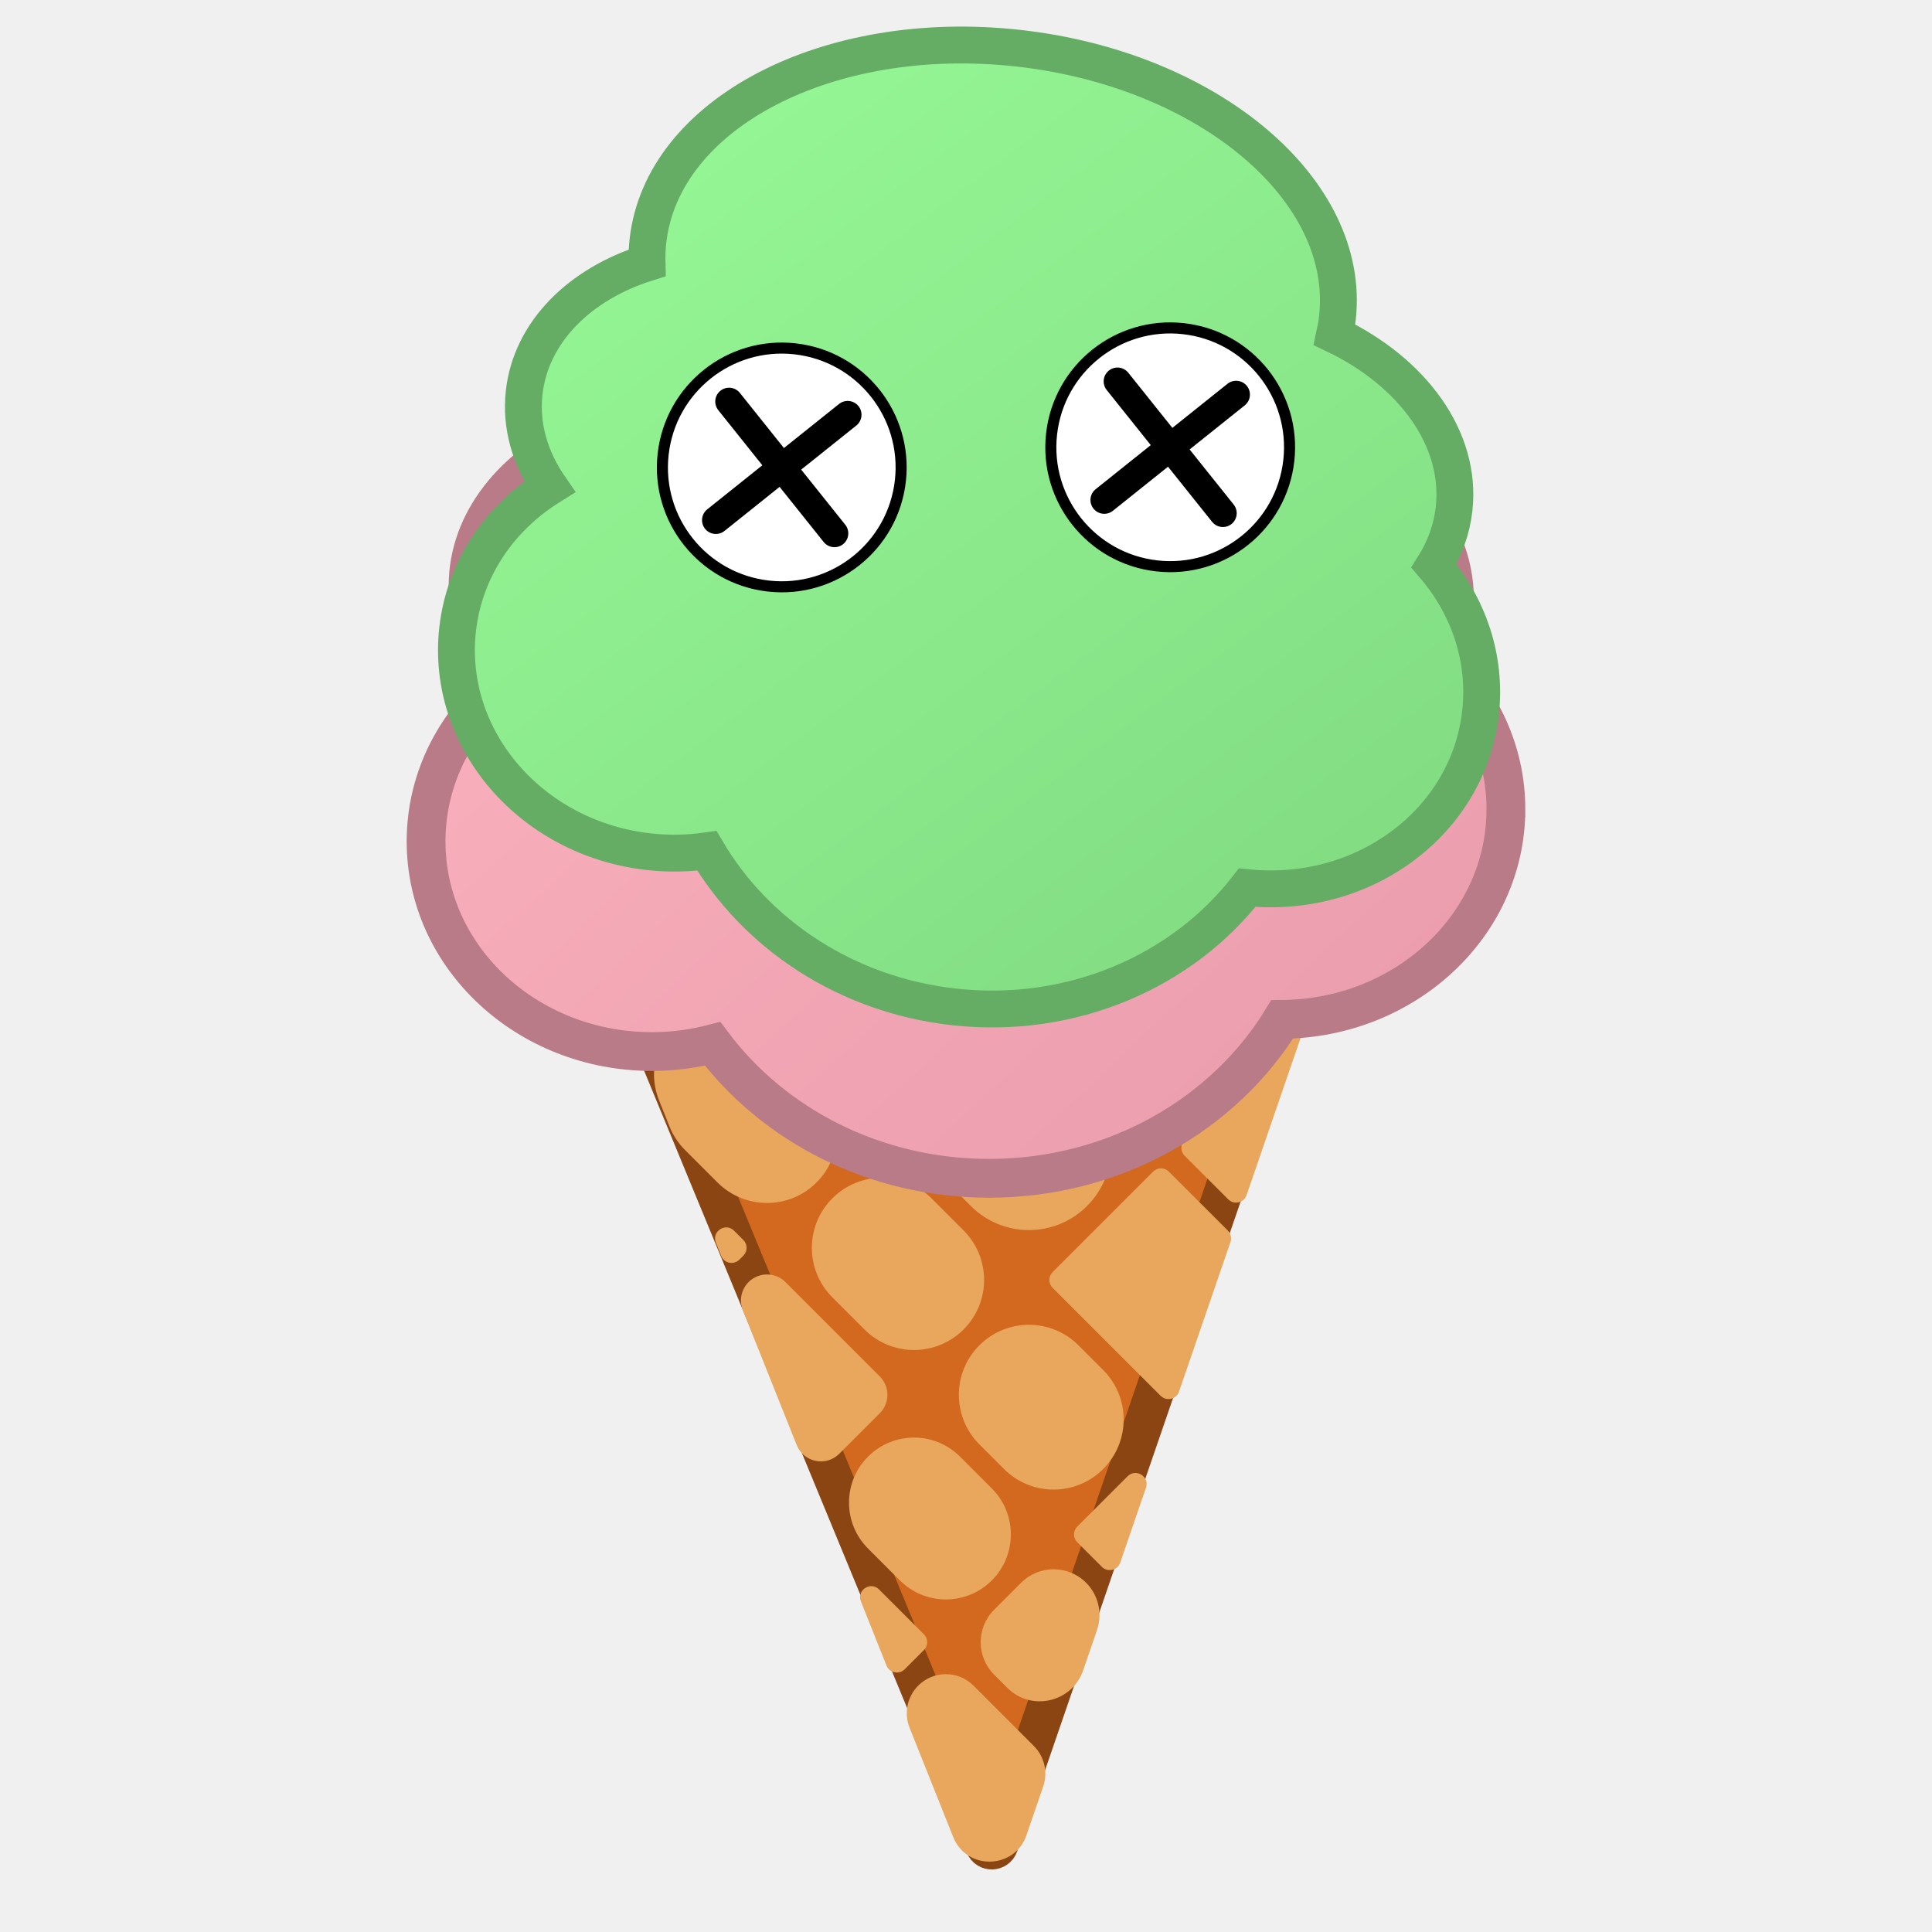
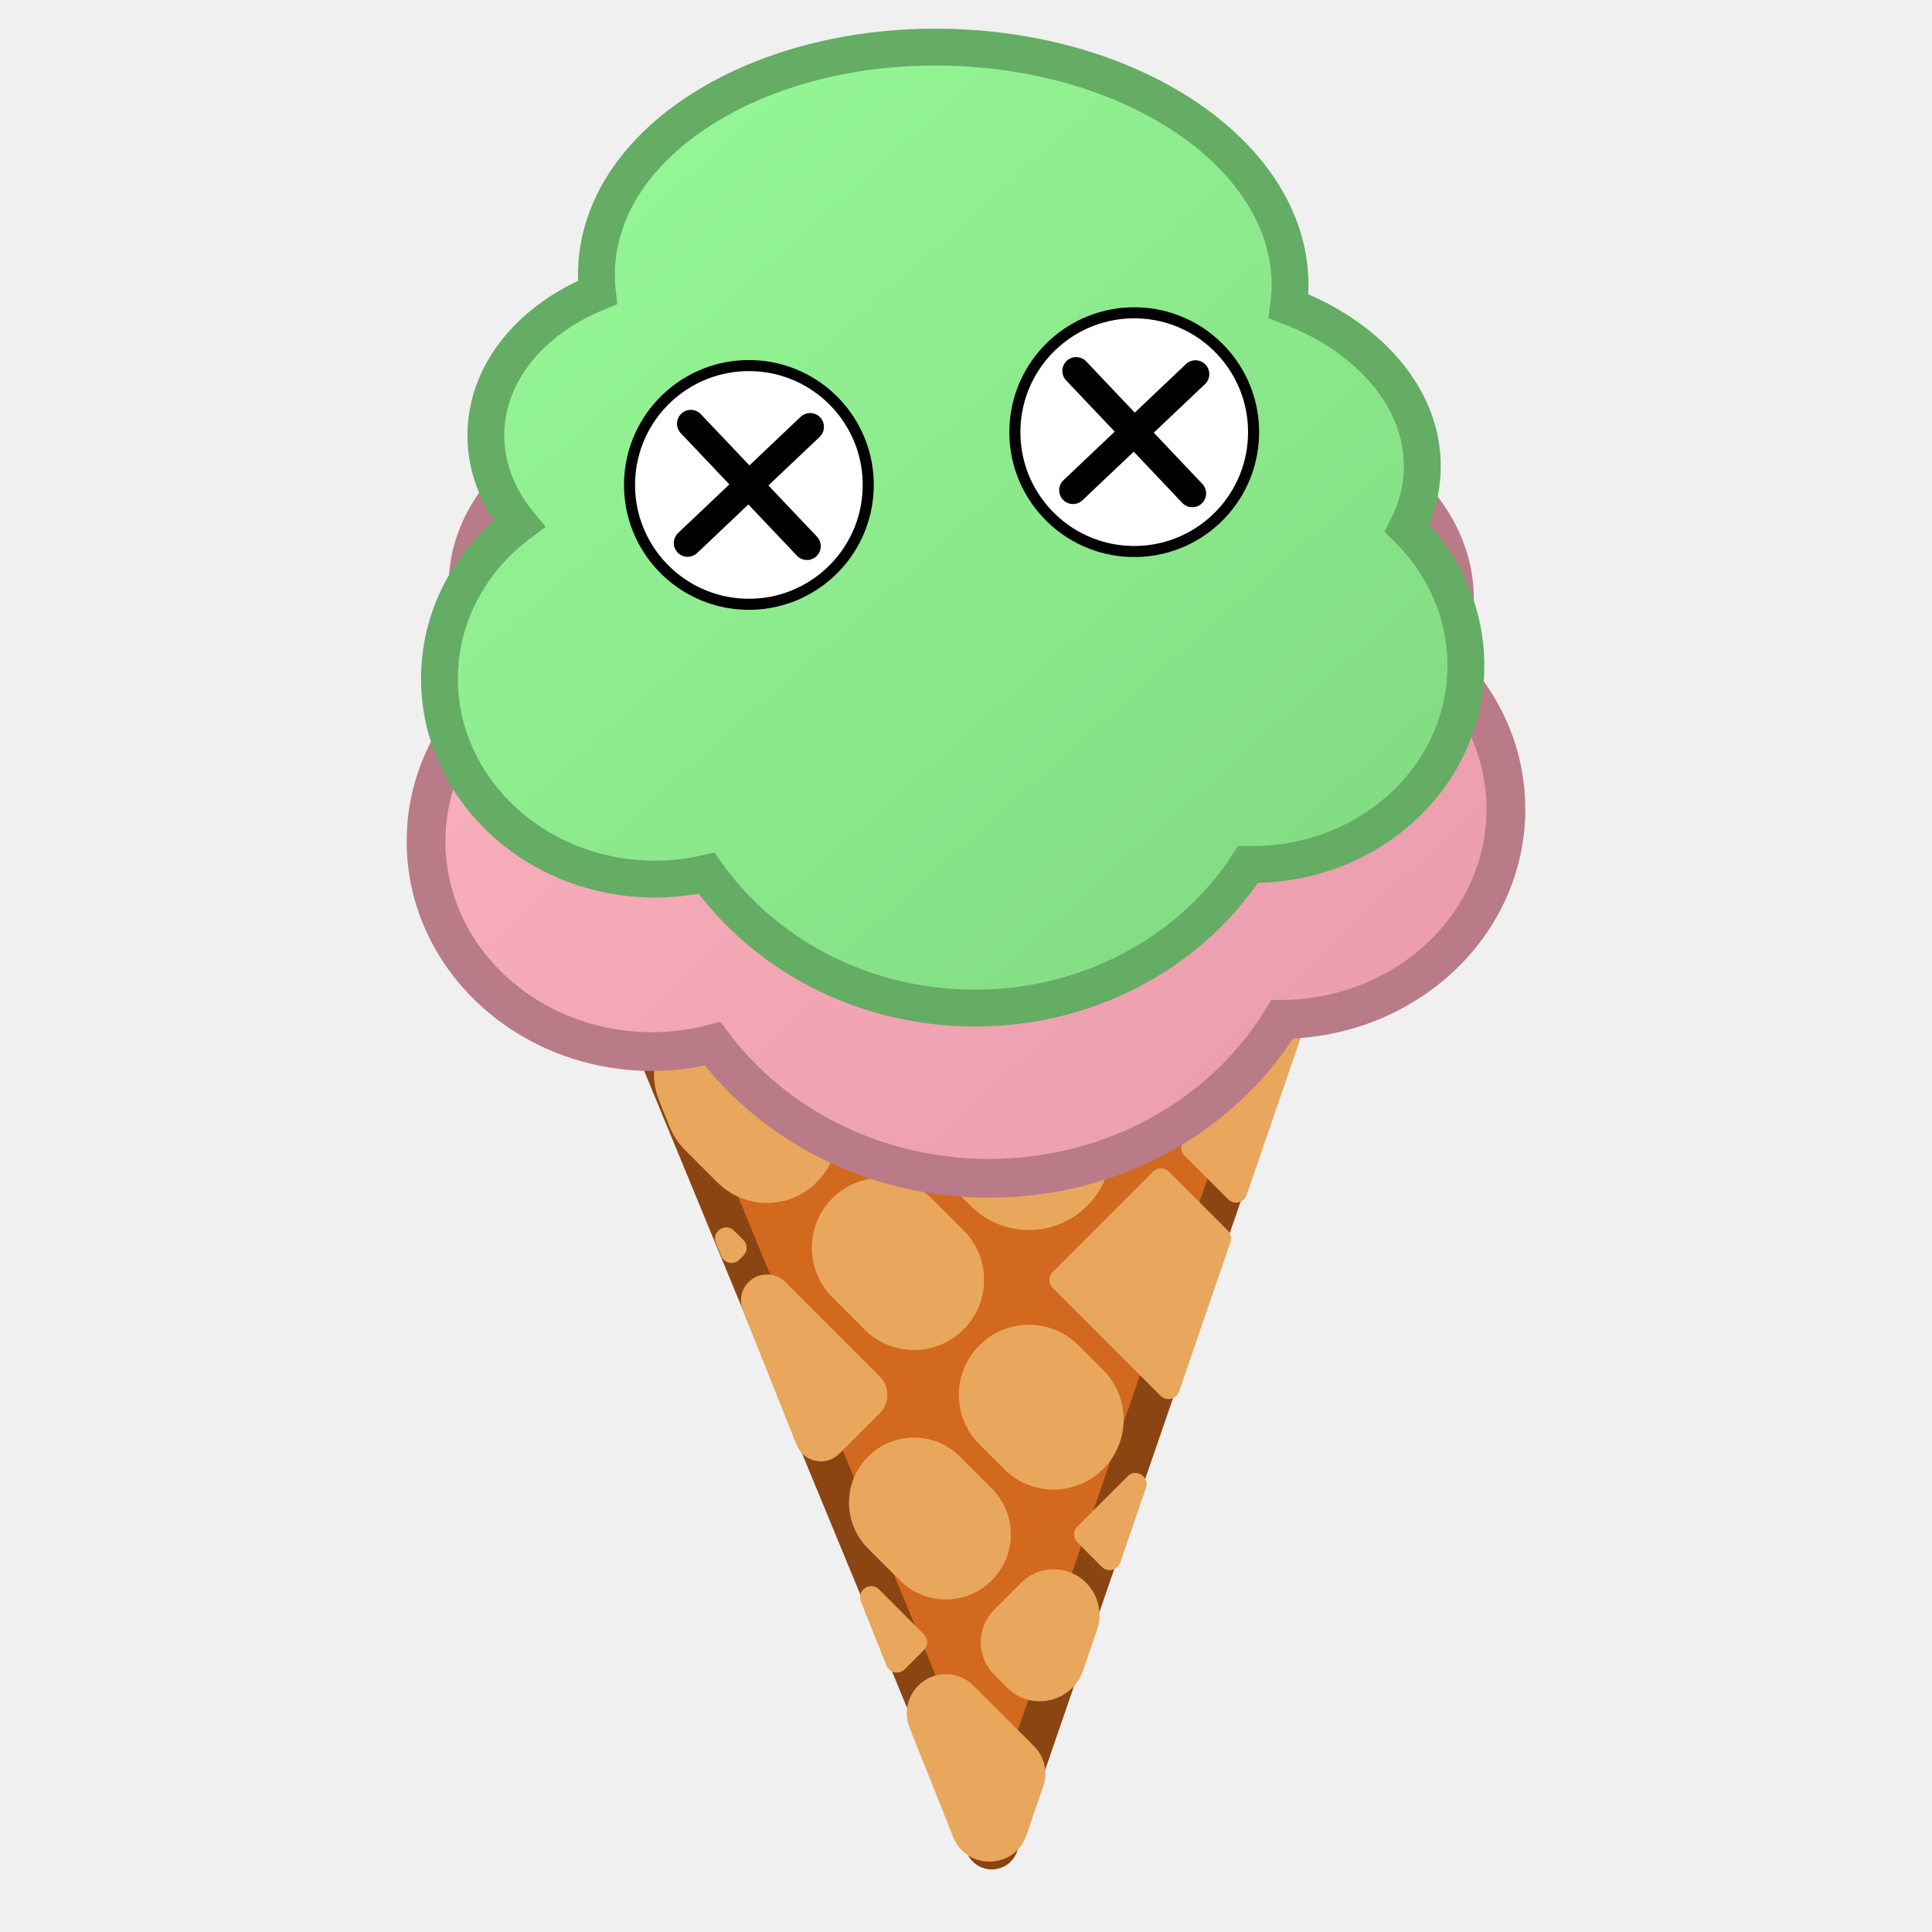
<svg xmlns="http://www.w3.org/2000/svg" viewBox="0 0 1024 1024" width="100%" height="100%">
  <defs>
    <linearGradient id="scoop-gradient-color-2-0" x1="0%" y1="0%" x2="100%" y2="100%">
      <stop offset="0%" style="stop-color:#FFB6C1;stop-opacity:1" />
      <stop offset="100%" style="stop-color:#E89AAB;stop-opacity:1" />
    </linearGradient>
    <linearGradient id="scoop-gradient-color-2-1" x1="0%" y1="0%" x2="100%" y2="100%">
      <stop offset="0%" style="stop-color:#98FB98;stop-opacity:1" />
      <stop offset="100%" style="stop-color:#7FD87F;stop-opacity:1" />
    </linearGradient>
  </defs>
  <g transform="translate(215.5554, 100.3) scale(1.027983)">
    <g transform="translate(0, -21)">
      <g id="Cone">
        <path id="Cone_Bottom" data-name="Cone Bottom" d="M108.22,414.88l189.84,460.03c1.36,3.3,6.09,3.16,7.25-.22l159.34-463.34c.87-2.53-1.03-5.16-3.7-5.13l-349.18,3.32c-2.74.03-4.59,2.82-3.55,5.35Z" style="fill: rgb(210, 105, 30); stroke: rgb(139, 69, 19); stroke-linejoin: round; stroke-width: 20px;" />
        <g id="Waffle_Cross-Hatch" data-name="Waffle Cross-Hatch">
          <path d="M261.93,482.48h0c15.03-15.03,4.46-40.72-16.79-40.83h0c-21.37-.11-32.14,25.72-17.03,40.83h0c9.34,9.34,24.48,9.34,33.82,0Z" style="fill: rgb(232, 167, 92);" />
          <path d="M384.85,527.49l-51.82,51.82c-2.24,2.24-2.24,5.86,0,8.1l55.71,55.71c2.24,2.24,5.86,2.24,8.1,0h0c.62-.62,1.08-1.36,1.37-2.19l26.52-77.11c.71-2.07.18-4.36-1.37-5.91l-30.41-30.41c-2.24-2.24-5.86-2.24-8.1,0Z" style="fill: rgb(232, 167, 92);" />
          <rect x="274.59" y="463.59" width="84.73" height="95.66" rx="42.36" ry="42.36" transform="translate(-268.79 373.91) rotate(-45)" style="fill: rgb(232, 167, 92);" />
          <rect x="291.06" y="603.84" width="72.24" height="90.24" rx="36.12" ry="36.12" transform="translate(-363.06 421.43) rotate(-45)" style="fill: rgb(232, 167, 92);" />
          <path d="M371.7,684.58l-25.94,25.94c-2.24,2.24-2.24,5.86,0,8.1l12.67,12.67c2.99,2.99,8.09,1.82,9.46-2.19l13.28-38.61c1.97-5.74-5.17-10.2-9.46-5.91Z" style="fill: rgb(232, 167, 92);" />
          <path d="M159.42,564.14l2.73,6.83c1.52,3.82,6.46,4.83,9.37,1.93l2.05-2.05c2.24-2.24,2.24-5.86,0-8.1l-4.78-4.78c-4.4-4.4-11.67.39-9.37,6.17Z" style="fill: rgb(232, 167, 92);" />
          <path d="M243.92,633.11l-48.65-48.65c-5.24-5.24-13.74-5.24-18.99,0h0c-3.8,3.8-4.97,9.49-2.98,14.47l27.77,69.54c3.58,8.95,15.14,11.33,21.96,4.51l20.89-20.89c5.24-5.24,5.24-13.74,0-18.99Z" style="fill: rgb(232, 167, 92);" />
          <path d="M211.32,533.1h0c14.11-14.11,14.11-36.98,0-51.08l-34.94-34.94c-.72-.72-.72-1.89,0-2.62h0c1.16-1.16.34-3.15-1.3-3.16l-11.23-.06c-25.62-.13-43.23,25.72-33.73,49.51l5.37,13.45c1.82,4.55,4.54,8.68,8,12.15l16.74,16.74c14.11,14.11,36.98,14.11,51.08,0Z" style="fill: rgb(232, 167, 92);" />
          <path d="M263.74,792.53h0c-5.69,5.69-7.45,14.23-4.46,21.71l22.5,56.36c6.92,17.34,31.68,16.74,37.75-.92l8.66-25.2c2.5-7.28.64-15.35-4.8-20.79l-31.17-31.17c-7.87-7.87-20.62-7.87-28.48,0Z" style="fill: rgb(232, 167, 92);" />
          <path d="M392.94,503.07l40.81-40.81c2.24-2.24,5.86-2.24,8.1,0l.06.06c2.24,2.24,2.24,5.86,0,8.1l-40.81,40.81c-2.24,2.24-2.24,5.86,0,8.1l22.48,22.48c2.99,2.99,8.09,1.82,9.46-2.19l30.71-89.32c1.27-3.71-1.47-7.57-5.39-7.59l-120.63-.6c-5.11-.03-7.69,6.16-4.08,9.77l51.18,51.18c2.24,2.24,5.86,2.24,8.1,0Z" style="fill: rgb(232, 167, 92);" />
          <rect x="217.18" y="527.25" width="72.24" height="95.66" rx="36.12" ry="36.12" transform="translate(-332.45 347.55) rotate(-45)" style="fill: rgb(232, 167, 92);" />
          <path d="M350.28,739.46h0c-9.24-9.24-24.22-9.24-33.46,0l-13.94,13.94c-9.24,9.24-9.24,24.22,0,33.46l6.81,6.81c12.37,12.37,33.42,7.5,39.1-9.04l7.13-20.75c2.94-8.55.75-18.03-5.64-24.42Z" style="fill: rgb(232, 167, 92);" />
          <path d="M234.18,749.12l13.2,33.06c1.52,3.82,6.46,4.83,9.37,1.93l9.93-9.93c2.24-2.24,2.24-5.86,0-8.1l-23.13-23.13c-4.4-4.4-11.67.39-9.37,6.17Z" style="fill: rgb(232, 167, 92);" />
          <rect x="236.26" y="661.25" width="67.04" height="90.24" rx="33.52" ry="33.52" transform="translate(-420.46 397.65) rotate(-45)" style="fill: rgb(232, 167, 92);" />
        </g>
        <ellipse id="Cone_Top" data-name="Cone Top" cx="288.37" cy="404.38" rx="182.34" ry="67.01" style="fill: rgb(210, 105, 30); stroke: rgb(139, 69, 19); stroke-miterlimit: 10; stroke-width: 20px;" />
      </g>
    </g>
    <g transform="translate(288, 229) rotate(0) scale(1) translate(-288, -250)">
      <path id="Scoop_Outline" data-name="Scoop Outline" d="M566.75,340.67c0-29.85-12.97-56.87-33.96-76.47,4.8-9.98,7.44-20.71,7.44-31.9,0-38.29-30.62-71.33-74.92-86.77.33-3.07.51-6.17.51-9.3,0-69.72-84.29-126.24-188.26-126.24s-188.26,56.52-188.26,126.24c0,4,.29,7.95.83,11.86-34.94,15.4-58.48,44.25-58.48,77.34,0,18.21,7.15,35.15,19.39,49.26-25.1,19.88-41.05,49.47-41.05,82.54,0,59.85,52.15,108.37,116.49,108.37,10.83,0,21.3-1.4,31.26-3.98,31.42,41.91,83.55,69.34,142.55,69.34,64.73,0,121.2-33,151.11-81.94,63.8-.57,115.34-48.85,115.34-108.34Z" style="fill: url(&quot;#scoop-gradient-color-2-0&quot;); stroke: rgb(185, 123, 136); stroke-miterlimit: 10; stroke-width: 20px;" />
    </g>
-     <g transform="translate(300.0169, 155) rotate(6.358221) scale(0.95) translate(-288, -250)">
+     <g transform="translate(283.6594, 155) rotate(1.530711) scale(0.95) translate(-288, -250)">
      <path id="Scoop_Outline" data-name="Scoop Outline" d="M566.75,340.67c0-29.85-12.97-56.87-33.96-76.47,4.8-9.98,7.44-20.71,7.44-31.9,0-38.29-30.62-71.33-74.92-86.77.33-3.07.51-6.17.51-9.3,0-69.72-84.29-126.24-188.26-126.24s-188.26,56.52-188.26,126.24c0,4,.29,7.95.83,11.86-34.94,15.4-58.48,44.25-58.48,77.34,0,18.21,7.15,35.15,19.39,49.26-25.1,19.88-41.05,49.47-41.05,82.54,0,59.85,52.15,108.37,116.49,108.37,10.83,0,21.3-1.4,31.26-3.98,31.42,41.91,83.55,69.34,142.55,69.34,64.73,0,121.2-33,151.11-81.94,63.8-.57,115.34-48.85,115.34-108.34Z" style="fill: url(&quot;#scoop-gradient-color-2-1&quot;); stroke: rgb(101, 172, 101); stroke-miterlimit: 10; stroke-width: 20px;" />
      <g id="Right_Eye" data-name="Right Eye">
        <circle id="Left_Eye_Outline" data-name="Left Eye Outline" cx="383.4" cy="216.12" r="64.78" style="fill: #fff; stroke: #000; stroke-miterlimit: 10; stroke-width: 6px;" />
      </g>
      <g id="Left_Eye" data-name="Left Eye">
        <circle id="Right_Eye_Outline" data-name="Right Eye Outline" cx="175.1" cy="250.34" r="64.78" style="fill: #fff; stroke: #000; stroke-miterlimit: 10; stroke-width: 6px;" />
      </g>
      <g>
        <line x1="351.01" y1="183.73" x2="415.79" y2="248.51" stroke="#000" stroke-width="15" stroke-linecap="round" />
        <line x1="351.01" y1="248.51" x2="415.79" y2="183.73" stroke="#000" stroke-width="15" stroke-linecap="round" />
      </g>
      <g>
        <line x1="142.71" y1="217.95" x2="207.49" y2="282.73" stroke="#000" stroke-width="15" stroke-linecap="round" />
        <line x1="142.71" y1="282.73" x2="207.49" y2="217.95" stroke="#000" stroke-width="15" stroke-linecap="round" />
      </g>
    </g>
  </g>
</svg>
